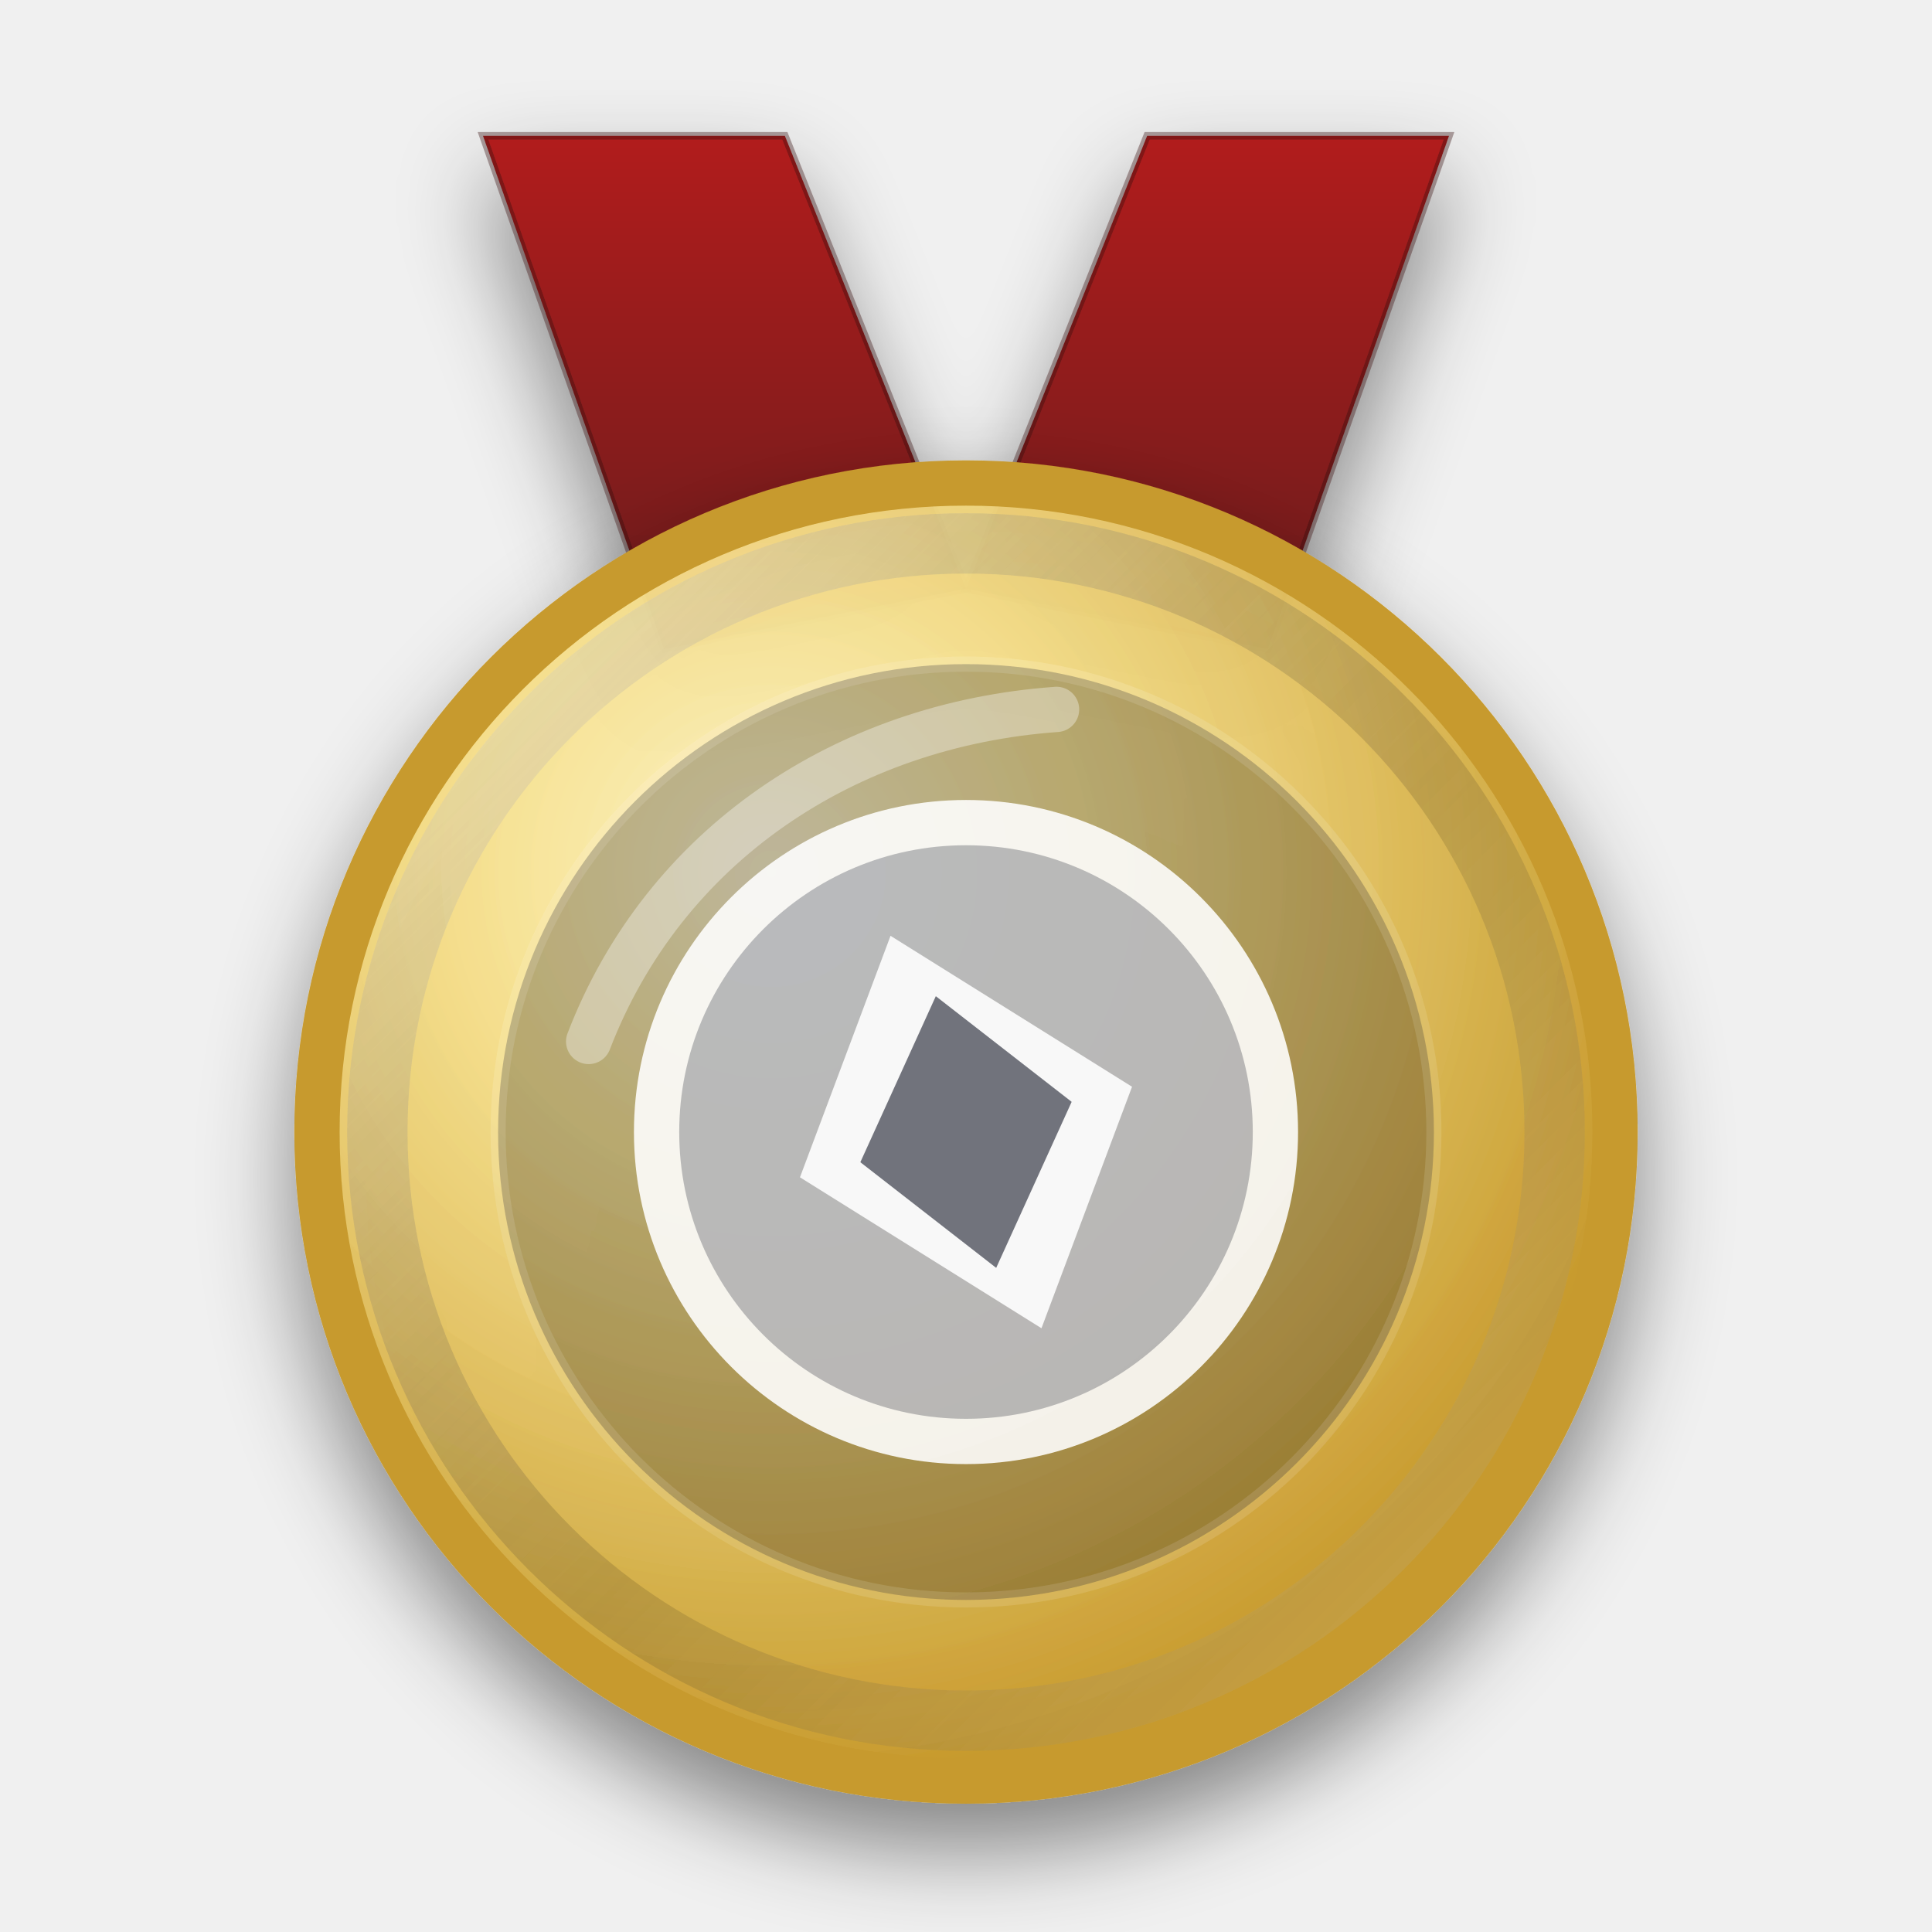
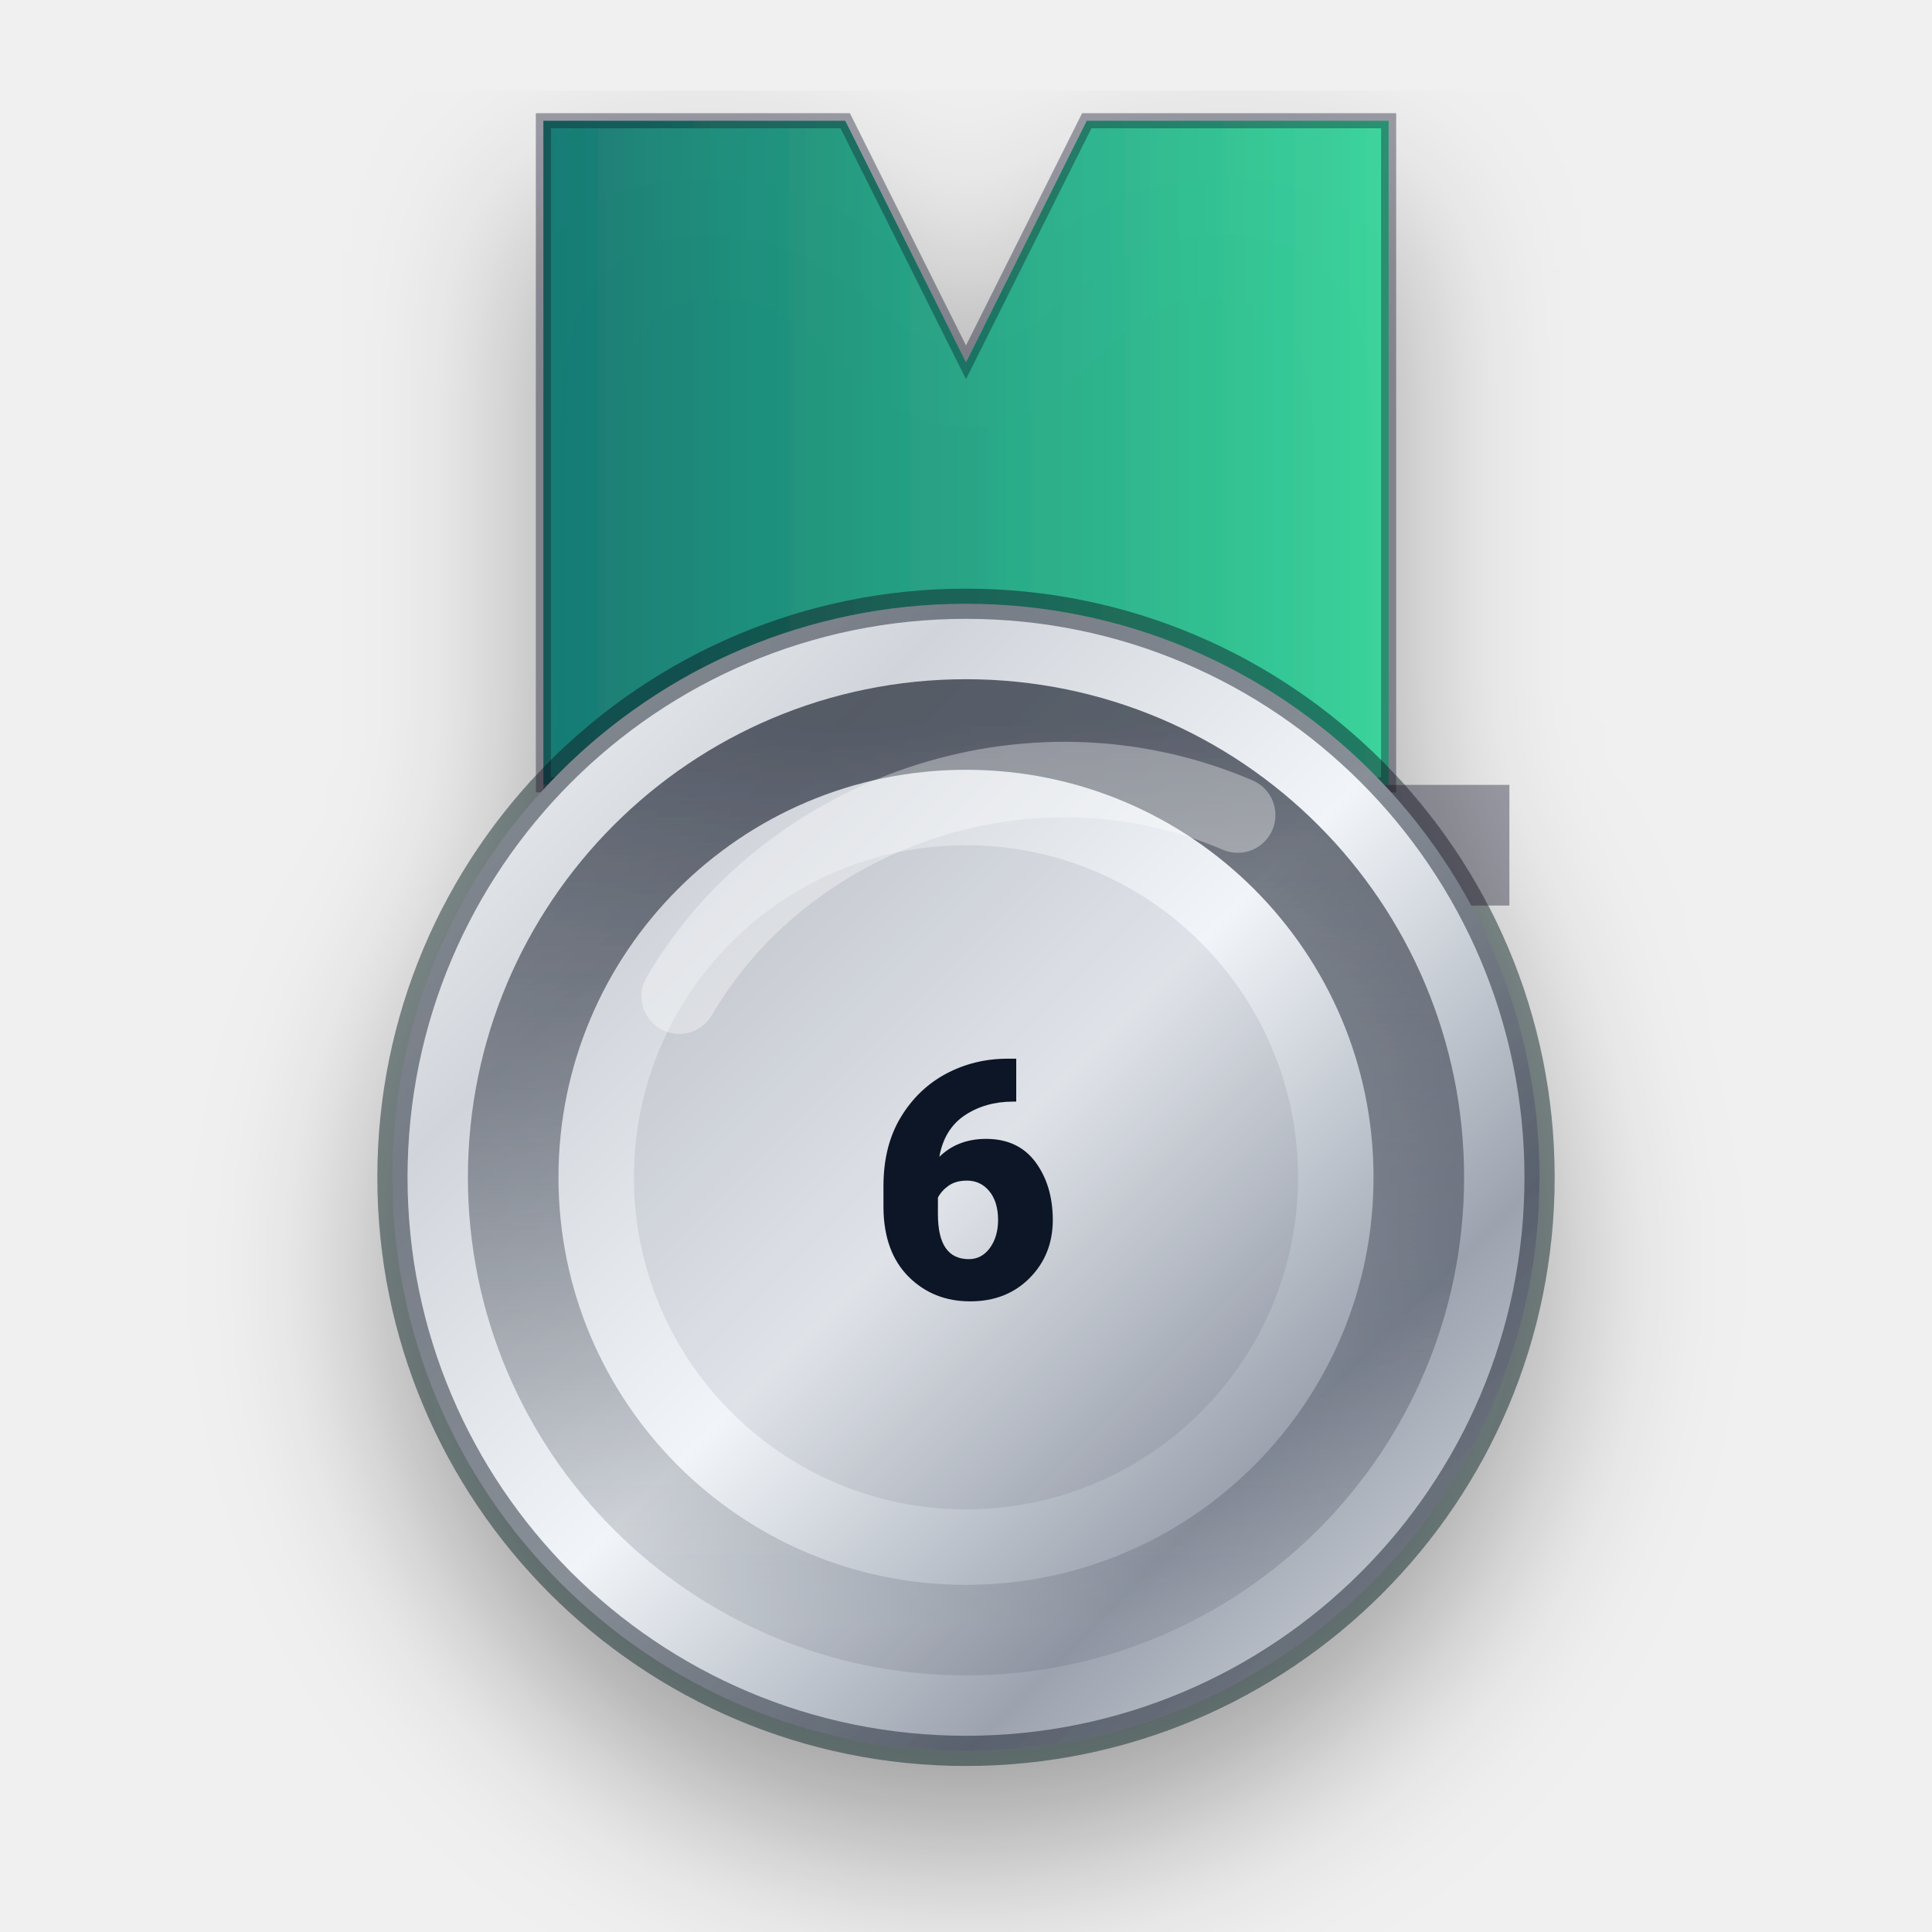
- <svg xmlns="http://www.w3.org/2000/svg" width="256" height="256" viewBox="0 0 256 256" role="img" aria-label="Wielobój (6)">
+ <svg xmlns="http://www.w3.org/2000/svg" width="128" height="128" viewBox="0 0 128 128">
  <defs>
-     <radialGradient id="gMedal" cx="35%" cy="30%" r="70%">
-       <stop offset="0%" stop-color="#fff4c7" stop-opacity="0.95" />
-       <stop offset="35%" stop-color="#f7e08b" stop-opacity="0.95" />
-       <stop offset="100%" stop-color="#c79a2d" stop-opacity="1" />
-     </radialGradient>
-     <linearGradient id="gRib1" x1="0" y1="0" x2="0" y2="1">
-       <stop offset="0%" stop-color="#b11f1f" />
-       <stop offset="100%" stop-color="#6b1d1d" />
+     <linearGradient id="metal" x1="0" y1="0" x2="1" y2="1">
+       <stop offset="0" stop-color="#f8fafc" />
+       <stop offset="0.25" stop-color="#d1d5db" />
+       <stop offset="0.5" stop-color="#f1f5f9" />
+       <stop offset="0.75" stop-color="#9ca3af" />
+       <stop offset="1" stop-color="#e5e7eb" />
    </linearGradient>
-     <linearGradient id="gMetalEdge" x1="0" y1="0" x2="1" y2="1">
-       <stop offset="0%" stop-color="#ffffff" stop-opacity="0.35" />
-       <stop offset="55%" stop-color="#000000" stop-opacity="0.15" />
-       <stop offset="100%" stop-color="#ffffff" stop-opacity="0.18" />
+     <linearGradient id="edge" x1="0" y1="0" x2="0" y2="1">
+       <stop offset="0" stop-color="#111827" stop-opacity="0.65" />
+       <stop offset="1" stop-color="#111827" stop-opacity="0.1" />
+     </linearGradient>
+     <linearGradient id="rib" x1="0" y1="0" x2="1" y2="0">
+       <stop offset="0" stop-color="#0f766e" stop-opacity="0.95" />
+       <stop offset="1" stop-color="#34d399" stop-opacity="0.95" />
    </linearGradient>
    <filter id="shadow" x="-20%" y="-20%" width="140%" height="140%">
-       <feDropShadow dx="0" dy="6" stdDeviation="6" flood-color="#000" flood-opacity="0.45" />
+       <feDropShadow dx="0" dy="6" stdDeviation="6" flood-color="#000" flood-opacity="0.35" />
    </filter>
  </defs>
  <g filter="url(#shadow)">
-     <path d="M64 18 L104 18 L128 78 L88 86 Z" fill="url(#gRib1)" stroke="#2b0b0b" stroke-opacity="0.35" />
-     <path d="M152 18 L192 18 L168 86 L128 78 Z" fill="url(#gRib1)" stroke="#2b0b0b" stroke-opacity="0.35" />
+     <path d="M36 8h20l8 16 8-16h20v44H36z" fill="url(#rib)" stroke="#0b1220" stroke-opacity="0.35" />
+     <path d="M36 52h64v8H36z" fill="#0b1220" opacity="0.35" />
+     <circle cx="64" cy="78" r="38" fill="url(#metal)" stroke="#0b1220" stroke-opacity="0.45" stroke-width="2" />
+     <circle cx="64" cy="78" r="30" fill="none" stroke="url(#edge)" stroke-width="6" />
+     <circle cx="64" cy="78" r="22" fill="#0b1220" opacity="0.08" />
+     <path d="M45 66c7-12 23-18 37-12" fill="none" stroke="#fff" stroke-opacity="0.35" stroke-width="5" stroke-linecap="round" />
+     <text x="64" y="86" text-anchor="middle" font-family="system-ui, -apple-system, Segoe UI, Roboto, Arial" font-weight="800" font-size="22" fill="#111827">
+       6
+     </text>
  </g>
-   <g filter="url(#shadow)">
-     <circle cx="128" cy="150" r="86" fill="url(#gMedal)" stroke="#c79a2d" stroke-width="6" />
-     <circle cx="128" cy="150" r="78" fill="none" stroke="url(#gMetalEdge)" stroke-width="8" opacity="0.9" />
-     <circle cx="128" cy="150" r="62" fill="rgba(2,6,23,0.25)" stroke="rgba(255,255,255,0.12)" stroke-width="2" />
-     <g transform="translate(128 150)">
-       <circle cx="0" cy="0" r="44" fill="#fff" opacity="0.88" />
-       <circle cx="0" cy="0" r="38" fill="rgba(2,6,23,0.25)" />
-       <path d="M-10 -26 L22 -6 L10 26 L-22 6 Z" fill="#fff" opacity="0.9" />
-       <path d="M-4 -18 L14 -4 L4 18 L-14 4 Z" fill="rgba(2,6,23,0.55)" />
-     </g>
-   </g>
-   <path d="M78 138 C88 112, 112 96, 140 94" fill="none" stroke="rgba(255,255,255,0.35)" stroke-width="6" stroke-linecap="round" />
</svg>
